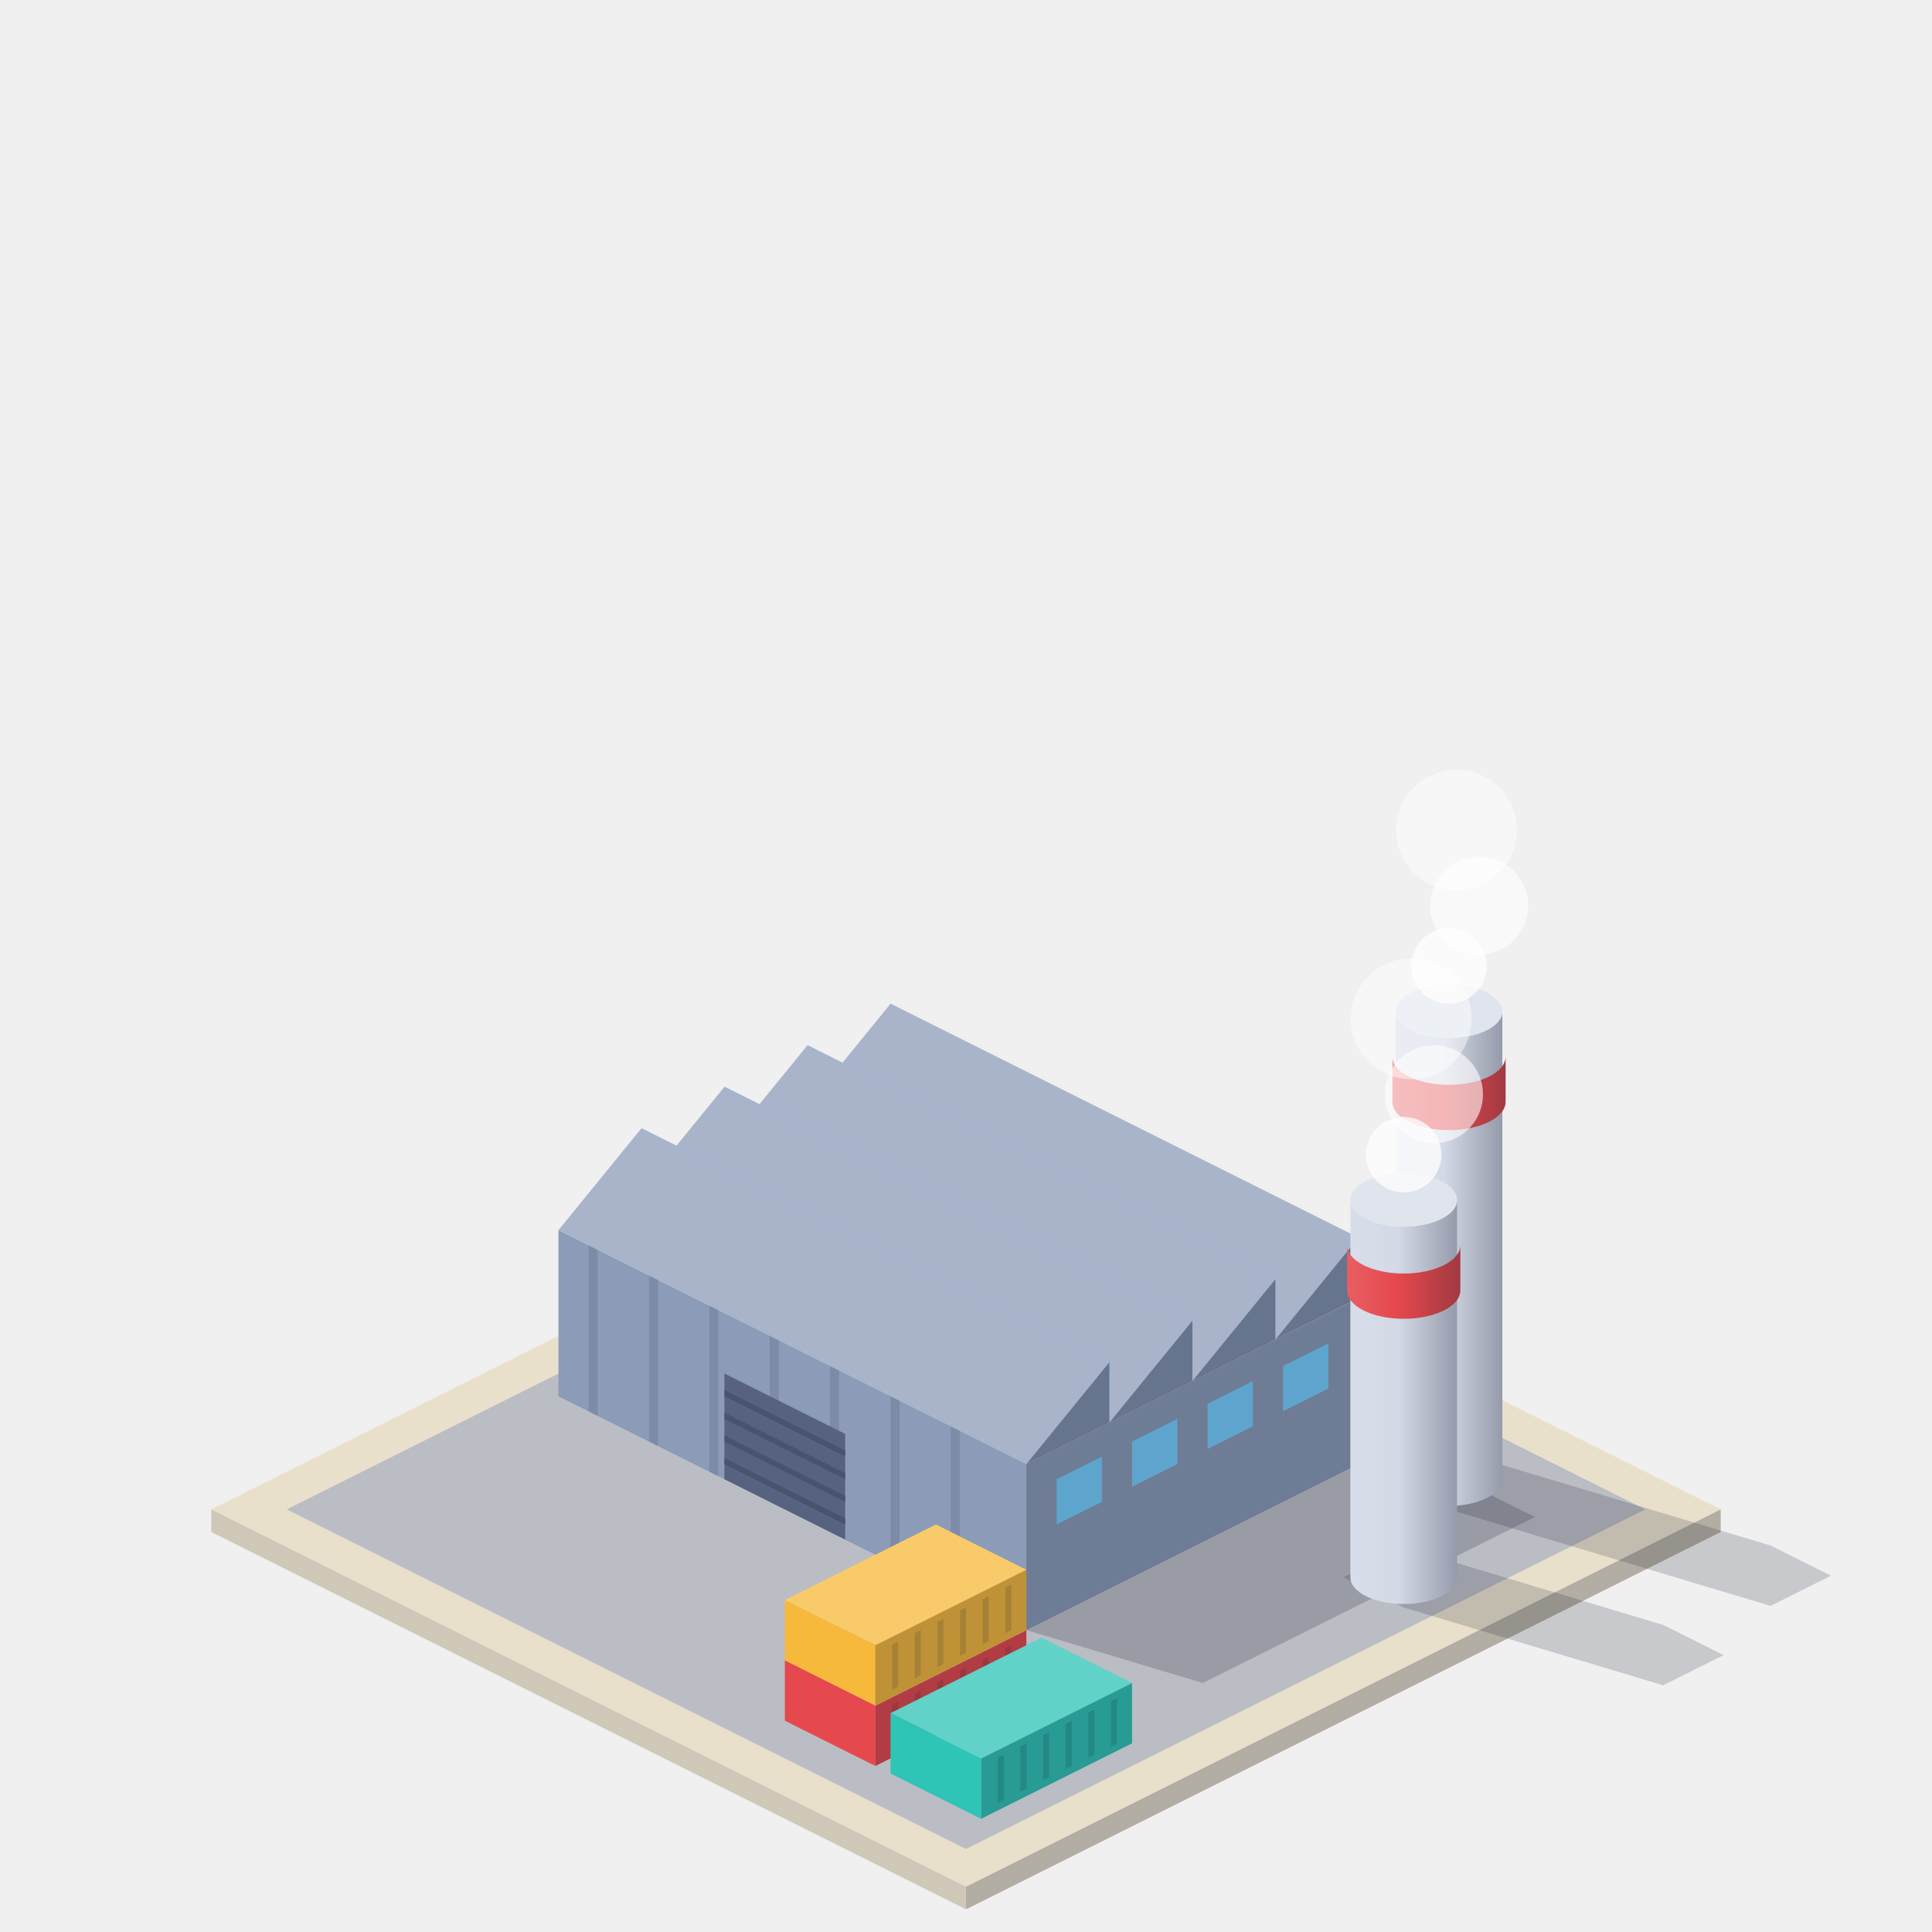
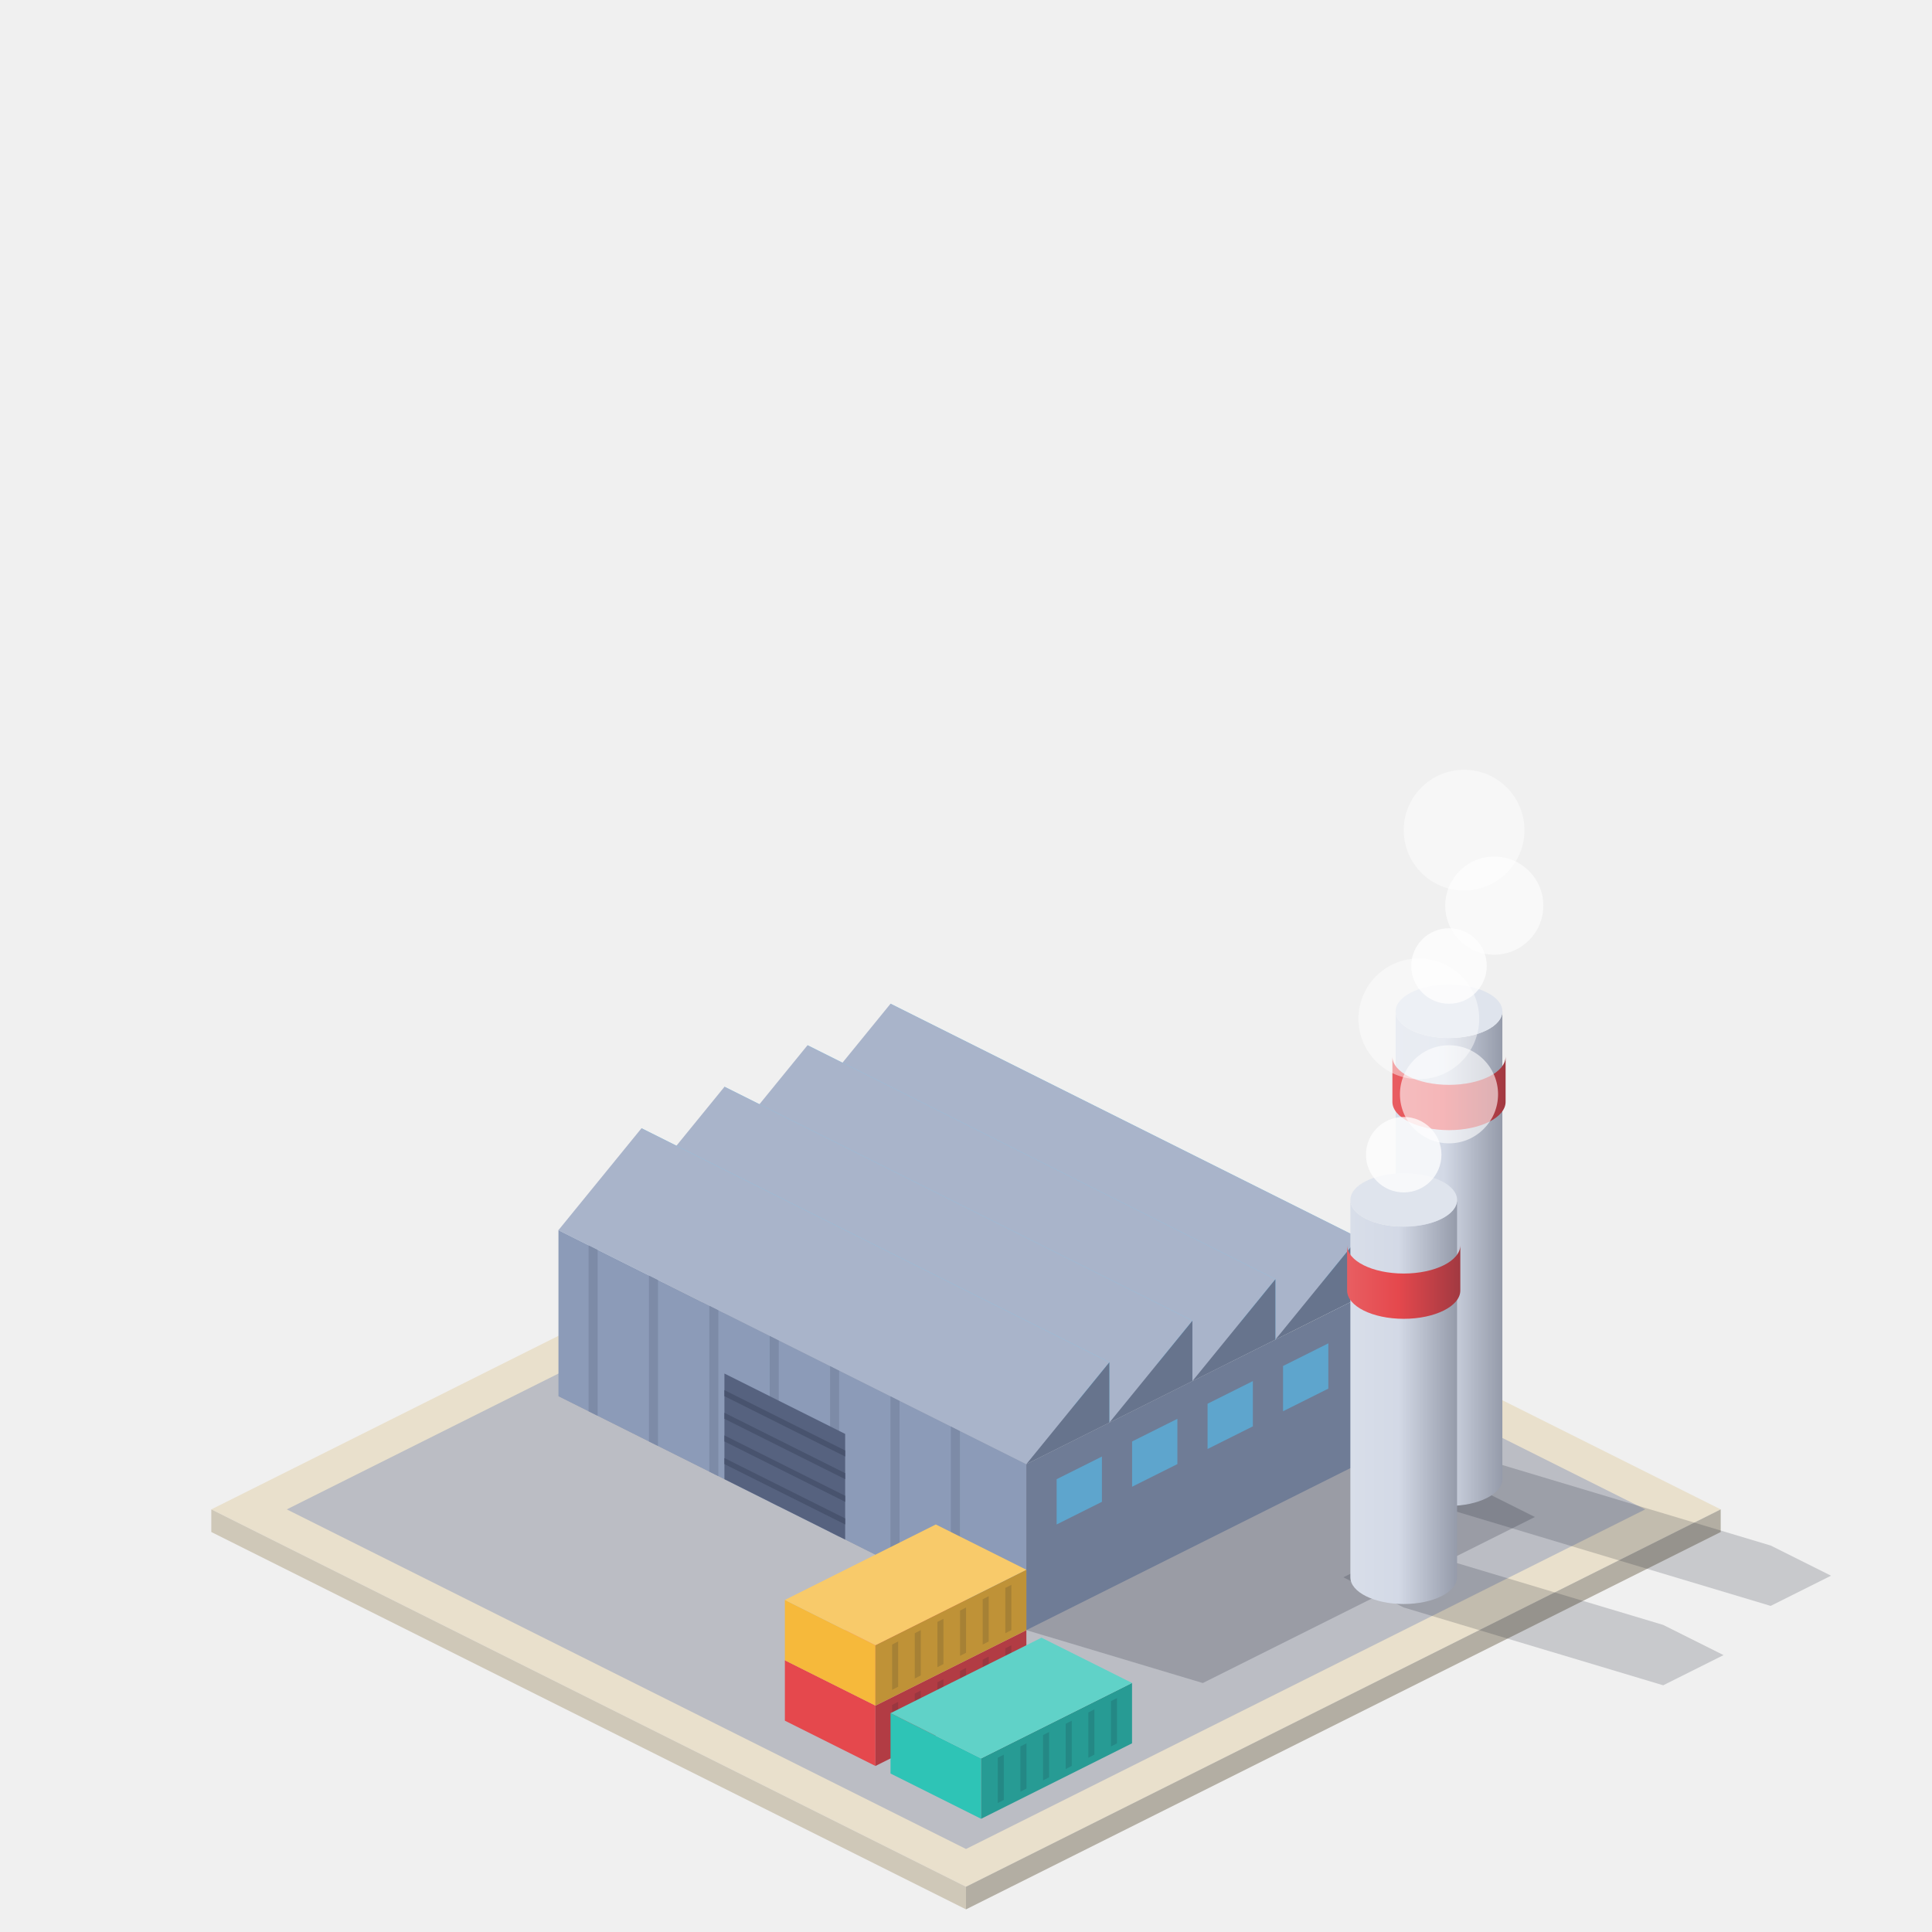
<svg xmlns="http://www.w3.org/2000/svg" width="256" height="256" viewBox="0 0 256 256">
  <defs>
    <linearGradient id="g1" x1="0" y1="0" x2="1" y2="0">
      <stop offset="0" stop-color="#D8DEE9" />
      <stop offset="0.45" stop-color="#D3D9E6" />
      <stop offset="1" stop-color="#959BAA" />
    </linearGradient>
    <linearGradient id="g2" x1="0" y1="0" x2="1" y2="0">
      <stop offset="0" stop-color="#E85E62" />
      <stop offset="0.45" stop-color="#E5484D" />
      <stop offset="1" stop-color="#A13941" />
    </linearGradient>
    <linearGradient id="g3" x1="0" y1="0" x2="1" y2="0">
      <stop offset="0" stop-color="#D8DEE9" />
      <stop offset="0.45" stop-color="#D3D9E6" />
      <stop offset="1" stop-color="#959BAA" />
    </linearGradient>
    <linearGradient id="g4" x1="0" y1="0" x2="1" y2="0">
      <stop offset="0" stop-color="#E85E62" />
      <stop offset="0.45" stop-color="#E5484D" />
      <stop offset="1" stop-color="#A13941" />
    </linearGradient>
  </defs>
  <polygon points="128,150 228,200 128,250 28,200" fill="#E9E0CC" />
  <polygon points="28,200 128,250 128,253 28,203" fill="#CFC8B8" />
  <polygon points="228,200 128,250 128,253 228,203" fill="#B3AEA3" />
  <polygon points="128,155 218,200 128,245 38,200" fill="#BBBDC4" />
  <polygon points="74,185 118,163 141.38,170.01 203.38,201.01 159.38,223.01 136,216" fill="#121829" opacity="0.2" />
  <polygon points="74,185 136,216 136,194 74,163" fill="#8C9BB8" />
  <polygon points="180,194 136,216 136,194 180,172" fill="#6F7C96" />
  <polygon points="118,141 180,172 136,194 74,163" fill="#A8B3C9" />
  <polygon points="77.99,187 79.19,187.6 79.19,165.6 77.99,165" fill="#7D8BA7" />
  <polygon points="85.99,191 87.19,191.6 87.19,169.6 85.99,169" fill="#7D8BA7" />
  <polygon points="93.99,195 95.19,195.6 95.19,173.6 93.99,173" fill="#7D8BA7" />
  <polygon points="101.99,199 103.19,199.61 103.19,177.61 101.99,177" fill="#7D8BA7" />
  <polygon points="109.99,203 111.19,203.61 111.19,181.61 109.99,181" fill="#7D8BA7" />
  <polygon points="117.99,207 119.19,207.61 119.19,185.61 117.99,185" fill="#7D8BA7" />
  <polygon points="125.99,211 127.19,211.61 127.19,189.61 125.99,189" fill="#7D8BA7" />
  <polygon points="95.99,196 111.99,204 111.99,190 95.99,182" fill="#56627F" />
  <polygon points="95.99,194 111.99,202 111.99,201.2 95.99,193.2" fill="#48536E" />
  <polygon points="95.99,191 111.99,199 111.99,198.2 95.99,190.2" fill="#48536E" />
  <polygon points="95.99,188 111.99,196 111.99,195.2 95.99,187.2" fill="#48536E" />
  <polygon points="95.99,185 111.99,193 111.99,192.2 95.99,184.2" fill="#48536E" />
  <polygon points="176.01,184 170.01,187 170.01,181 176.01,178" fill="#5EA5CD" />
  <polygon points="166.01,189 160.01,192 160.01,186 166.01,183" fill="#5EA5CD" />
  <polygon points="156.01,194 150.01,197 150.01,191 156.01,188" fill="#5EA5CD" />
  <polygon points="146.01,199 140.01,202 140.01,196 146.01,193" fill="#5EA5CD" />
  <polygon points="118,141 180,172 180,164 118,133" fill="#7ACBF1" />
  <polygon points="118,133 180,164 169,177.5 107,146.5" fill="#A9B4CA" />
  <polygon points="180,172 169,177.5 180,164" fill="#67748D" />
  <polygon points="107,146.5 169,177.5 169,169.5 107,138.5" fill="#7ACBF1" />
  <polygon points="107,138.5 169,169.5 158,183 96,152" fill="#A9B4CA" />
  <polygon points="169,177.5 158,183 169,169.5" fill="#67748D" />
  <polygon points="96,152 158,183 158,175 96,144" fill="#7ACBF1" />
  <polygon points="96,144 158,175 147,188.5 85,157.5" fill="#A9B4CA" />
  <polygon points="158,183 147,188.5 158,175" fill="#67748D" />
  <polygon points="85,157.5 147,188.5 147,180.5 85,149.5" fill="#7ACBF1" />
  <polygon points="85,149.5 147,180.5 136,194 74,163" fill="#A9B4CA" />
  <polygon points="147,188.5 136,194 147,180.5" fill="#67748D" />
  <polygon points="184,196 192,192 234.62,204.79 242.62,208.79 234.62,212.79 192,200" fill="#121829" opacity="0.18" />
  <path d="M184.93 196.00 L184.93 134.00 A7.07 3.54 0 0 0 199.07 134.00 L199.07 196.00 A7.07 3.54 0 0 1 184.93 196.00 Z" fill="url(#g1)" />
  <ellipse cx="192" cy="134" rx="7.07" ry="3.54" fill="#DFE4ED" />
  <path d="M184.50 146.00 L184.50 140.00 A7.50 3.75 0 0 0 199.50 140.00 L199.50 146.00 A7.50 3.75 0 0 1 184.50 146.00 Z" fill="url(#g2)" />
  <circle cx="192" cy="128" r="5" fill="#FFFFFF" opacity="0.75" />
-   <circle cx="196" cy="120" r="6.5" fill="#FFFFFF" opacity="0.6" />
-   <circle cx="193" cy="110" r="8" fill="#FFFFFF" opacity="0.45" />
+   <circle cx="198" cy="120" r="6.5" fill="#FFFFFF" opacity="0.6" />
+   <circle cx="194" cy="110" r="8" fill="#FFFFFF" opacity="0.45" />
  <polygon points="178,209 186,205 220.38,215.31 228.38,219.31 220.38,223.31 186,213" fill="#121829" opacity="0.18" />
  <path d="M178.93 209.00 L178.93 159.00 A7.07 3.54 0 0 0 193.07 159.00 L193.07 209.00 A7.07 3.54 0 0 1 178.93 209.00 Z" fill="url(#g3)" />
  <ellipse cx="186" cy="159" rx="7.07" ry="3.54" fill="#DFE4ED" />
  <path d="M178.50 171.00 L178.50 165.00 A7.50 3.75 0 0 0 193.50 165.00 L193.50 171.00 A7.50 3.75 0 0 1 178.50 171.00 Z" fill="url(#g4)" />
  <circle cx="186" cy="153" r="5" fill="#FFFFFF" opacity="0.75" />
-   <circle cx="190" cy="145" r="6.5" fill="#FFFFFF" opacity="0.6" />
-   <circle cx="187" cy="135" r="8" fill="#FFFFFF" opacity="0.45" />
+   <circle cx="192" cy="145" r="6.5" fill="#FFFFFF" opacity="0.6" />
+   <circle cx="188" cy="135" r="8" fill="#FFFFFF" opacity="0.45" />
  <polygon points="104,228 116,234 116,226 104,220" fill="#E5484D" />
  <polygon points="136,224 116,234 116,226 136,216" fill="#B23C44" />
  <polygon points="124,210 136,216 116,226 104,220" fill="#EB7478" />
  <polygon points="134.01,224 133.21,224.41 133.21,218.41 134.01,218" fill="#9B3740" />
  <polygon points="131.01,225.5 130.21,225.91 130.21,219.91 131.01,219.5" fill="#9B3740" />
  <polygon points="128.01,227 127.21,227.41 127.21,221.41 128.01,221" fill="#9B3740" />
  <polygon points="125.01,228.5 124.21,228.91 124.21,222.91 125.01,222.5" fill="#9B3740" />
  <polygon points="122.01,230 121.21,230.41 121.21,224.41 122.01,224" fill="#9B3740" />
  <polygon points="119.01,231.5 118.21,231.91 118.21,225.91 119.01,225.5" fill="#9B3740" />
  <polygon points="118,235 130,241 130,233 118,227" fill="#2EC4B6" />
  <polygon points="150,231 130,241 130,233 150,223" fill="#279B94" />
  <polygon points="138,217 150,223 130,233 118,227" fill="#60D2C8" />
  <polygon points="148.01,231 147.21,231.41 147.21,225.41 148.01,225" fill="#248885" />
  <polygon points="145.01,232.5 144.21,232.91 144.21,226.91 145.01,226.5" fill="#248885" />
  <polygon points="142.01,234 141.21,234.41 141.21,228.41 142.01,228" fill="#248885" />
  <polygon points="139.01,235.5 138.21,235.91 138.21,229.91 139.01,229.5" fill="#248885" />
  <polygon points="136.01,237 135.21,237.41 135.21,231.41 136.01,231" fill="#248885" />
  <polygon points="133.01,238.5 132.21,238.91 132.21,232.91 133.01,232.5" fill="#248885" />
  <polygon points="104,220 116,226 116,218 104,212" fill="#F6B93B" />
  <polygon points="136,216 116,226 116,218 136,208" fill="#BF9237" />
  <polygon points="124,202 136,208 116,218 104,212" fill="#F8CA6A" />
  <polygon points="134.01,216 133.21,216.41 133.21,210.41 134.01,210" fill="#A68135" />
  <polygon points="131.01,217.5 130.21,217.91 130.21,211.91 131.01,211.5" fill="#A68135" />
  <polygon points="128.01,219 127.21,219.41 127.21,213.41 128.01,213" fill="#A68135" />
  <polygon points="125.01,220.5 124.21,220.91 124.21,214.91 125.01,214.5" fill="#A68135" />
  <polygon points="122.01,222 121.21,222.41 121.21,216.41 122.01,216" fill="#A68135" />
  <polygon points="119.01,223.5 118.21,223.91 118.21,217.91 119.01,217.5" fill="#A68135" />
</svg>
